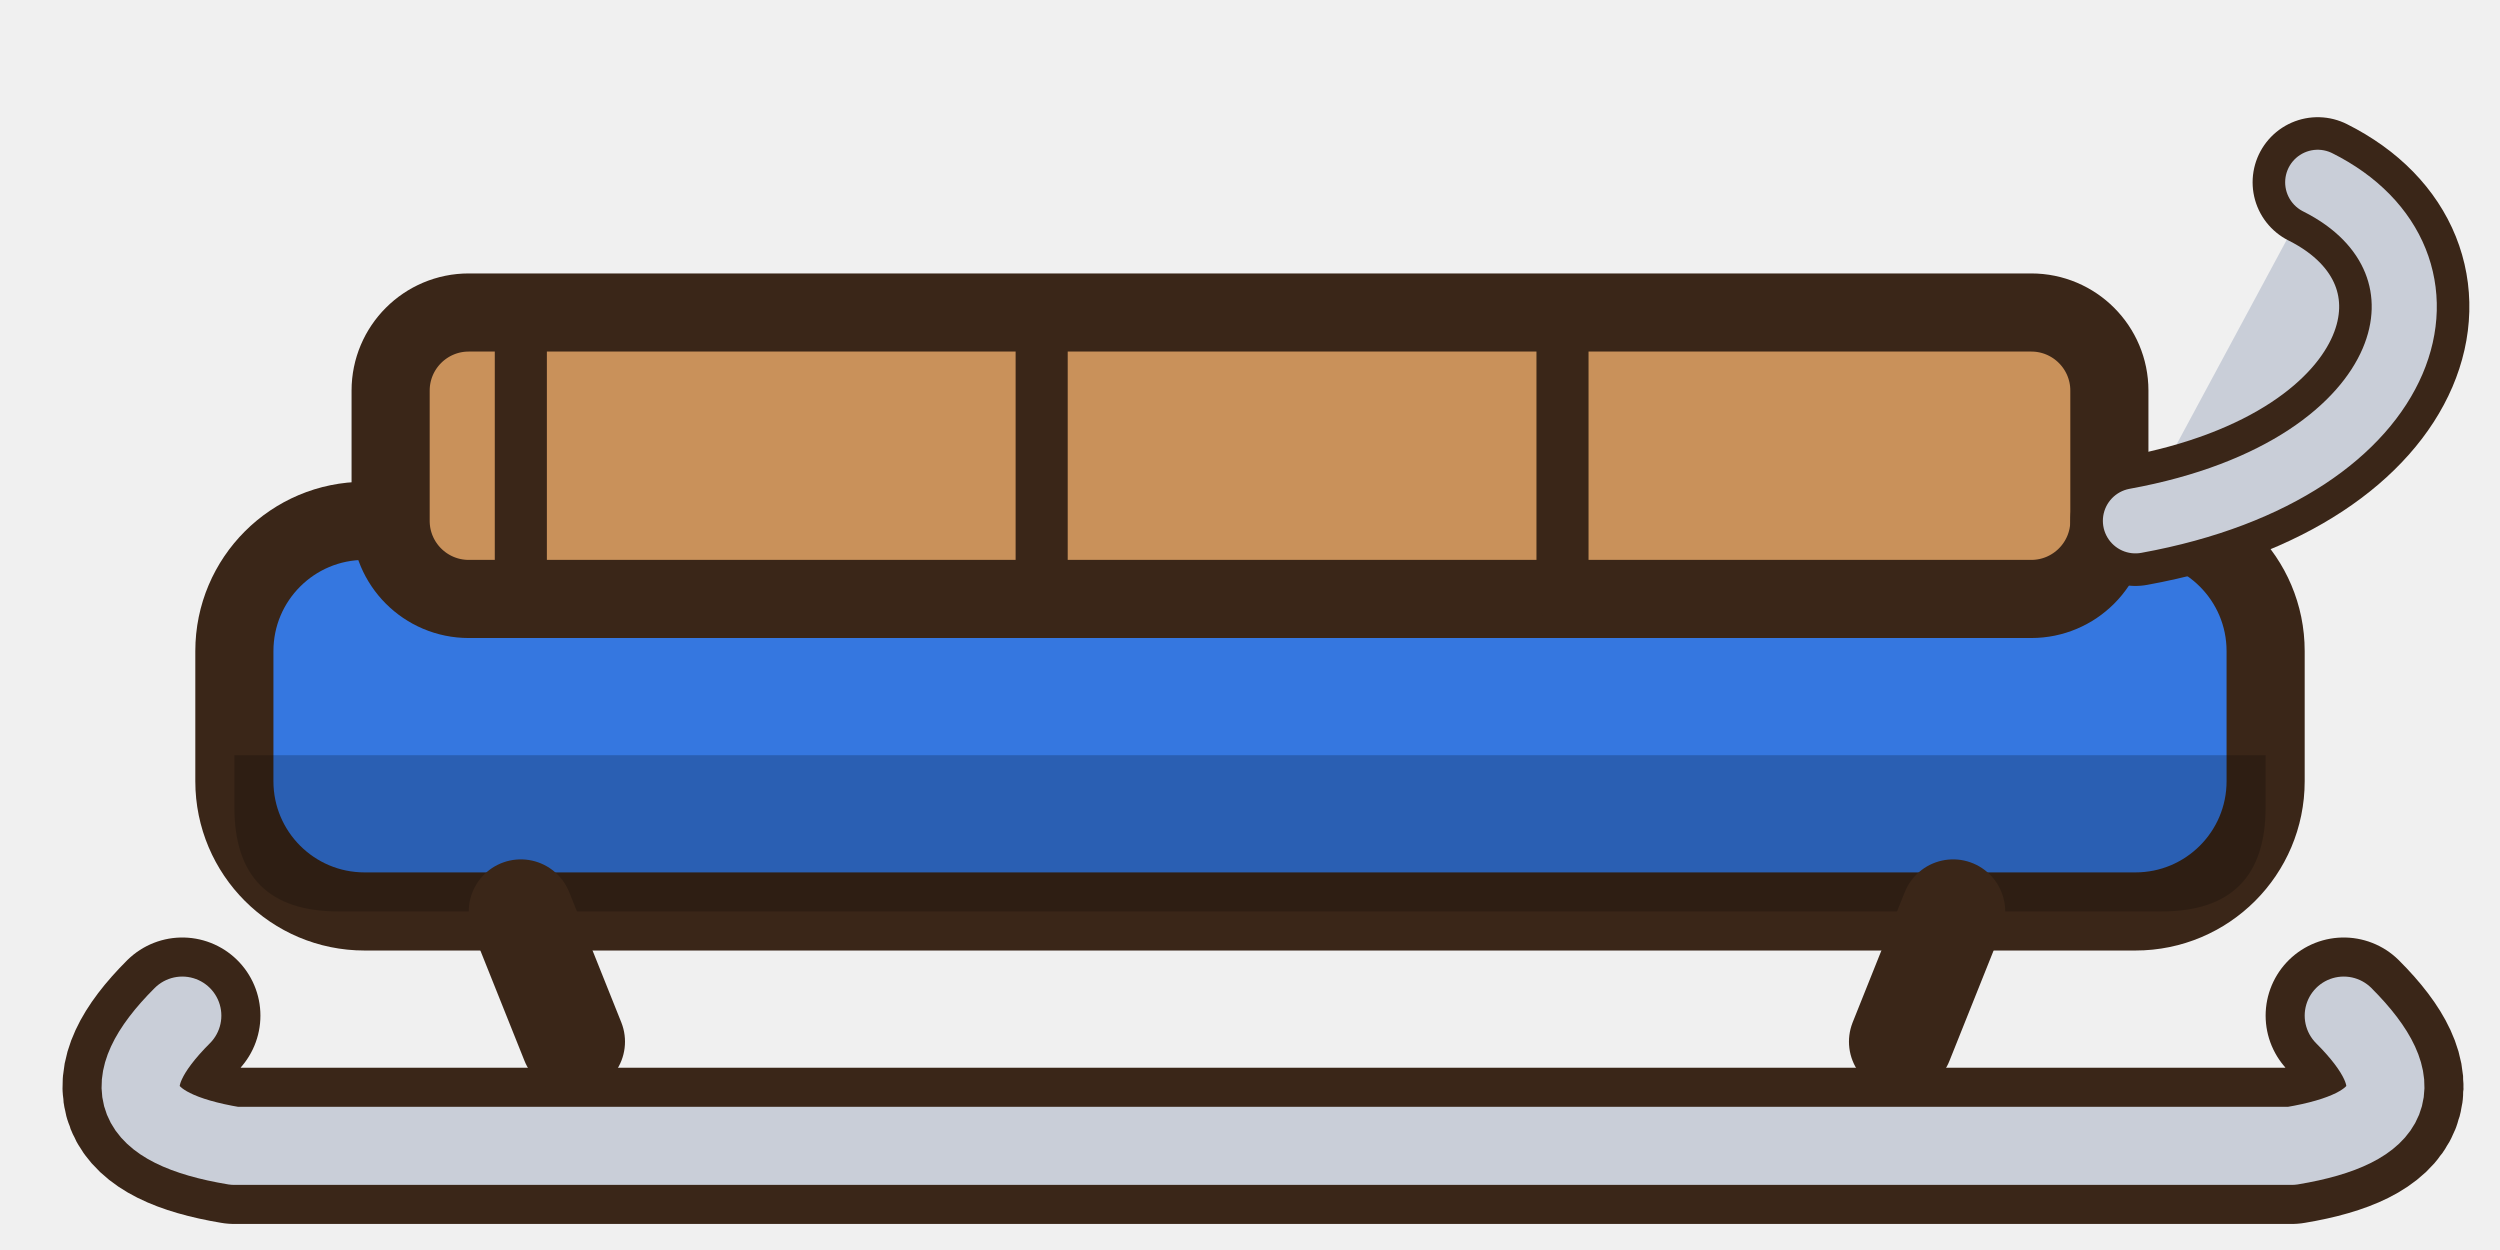
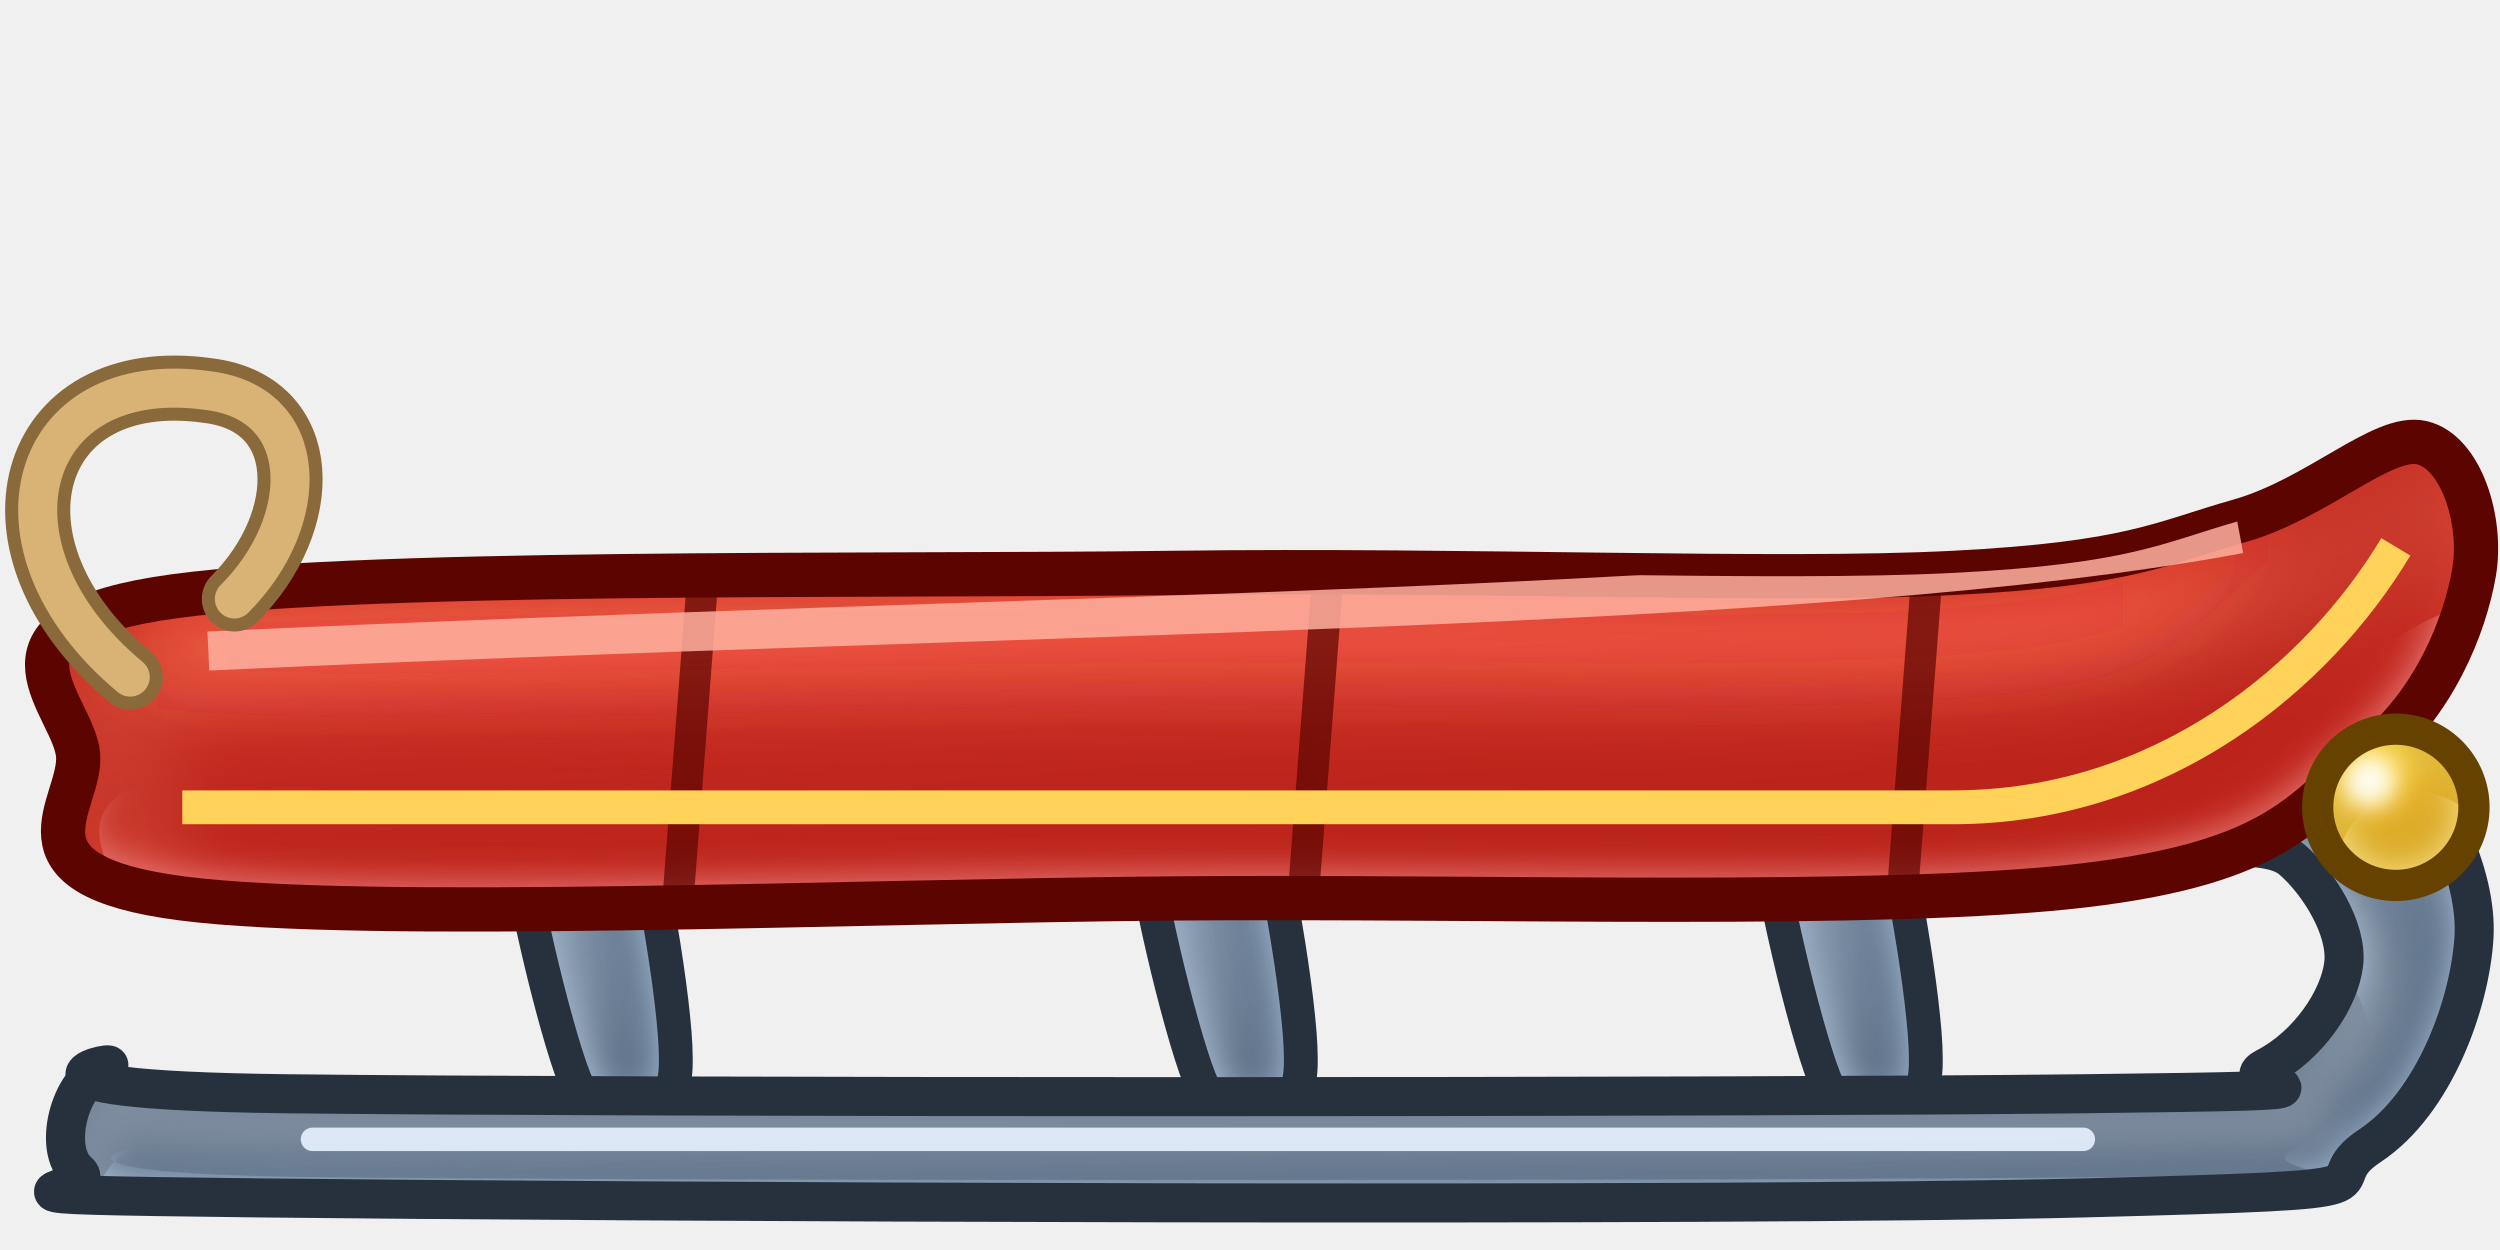
- <svg xmlns="http://www.w3.org/2000/svg" width="192" height="96" viewBox="0 0 192 96">
-   <defs />
-   <path d="M14,78 Q6,86 18,88 L176,88 Q188,86 180,78" fill="none" stroke="#3a2618" stroke-width="12" stroke-linejoin="round" stroke-linecap="round" />
-   <path d="M14,78 Q6,86 18,88 L176,88 Q188,86 180,78" fill="none" stroke="#c9ced8" stroke-width="6" stroke-linejoin="round" stroke-linecap="round" />
-   <rect x="18" y="40" width="156" height="30" rx="10" fill="#3577e0" stroke="#3a2618" stroke-width="6" stroke-linejoin="round" stroke-linecap="round" />
-   <path d="M18,58 L174,58 L174,62 Q174,70 166,70 L26,70 Q18,70 18,62 Z" fill="#000000" opacity="0.2" />
-   <rect x="30" y="24" width="132" height="22" rx="6" fill="#c9915a" stroke="#3a2618" stroke-width="6" stroke-linejoin="round" stroke-linecap="round" />
-   <path d="M40,24 L40,46 M80,24 L80,46 M120,24 L120,46" fill="none" stroke="#3a2618" stroke-width="4" stroke-linejoin="round" stroke-linecap="round" />
-   <path d="M40,70 L44,80 M150,70 L146,80" fill="none" stroke="#3a2618" stroke-width="8" stroke-linejoin="round" stroke-linecap="round" />
-   <path d="M164,40 C186,36 190,20 178,14" fill="#c9ced8" stroke="#3a2618" stroke-width="0" stroke-linejoin="round" stroke-linecap="round" />
-   <path d="M164,40 C186,36 190,20 178,14" fill="none" stroke="#3a2618" stroke-width="10" stroke-linejoin="round" stroke-linecap="round" />
-   <path d="M164,40 C186,36 190,20 178,14" fill="none" stroke="#c9ced8" stroke-width="5" stroke-linejoin="round" stroke-linecap="round" />
+ <svg xmlns="http://www.w3.org/2000/svg" width="192" height="96" viewBox="0 0 192 96" data-paint="skip">
+   <defs>
+     <linearGradient id="lg1" x1="0.25" y1="0" x2="0.7" y2="1">
+       <stop offset="0" stop-color="#9eabbc" />
+       <stop offset="0.45" stop-color="#7f93a8" />
+       <stop offset="1" stop-color="#6c8096" />
+     </linearGradient>
+     <clipPath id="c2">
+       <path d="M43.2,58.0 C44.7,57.7 47.0,57.3 48.4,61.1 C49.9,65.0 51.9,77.1 51.9,81.2 C52.0,85.3 50.0,85.3 48.7,85.5 C47.4,85.8 45.6,86.6 44.1,82.8 C42.6,79.0 39.7,67.0 39.6,62.9 C39.4,58.8 41.7,58.3 43.2,58.0 Z" />
+     </clipPath>
+     <filter id="bl1_0" x="-50%" y="-50%" width="200%" height="200%">
+       <feGaussianBlur stdDeviation="1.0" />
+     </filter>
+     <filter id="bl1_4" x="-50%" y="-50%" width="200%" height="200%">
+       <feGaussianBlur stdDeviation="1.4" />
+     </filter>
+     <clipPath id="b3">
+       <path d="M43.2,58.0 C44.7,57.7 47.0,57.3 48.4,61.1 C49.9,65.0 51.9,77.1 51.9,81.2 C52.0,85.3 50.0,85.3 48.7,85.5 C47.4,85.8 45.6,86.6 44.1,82.8 C42.6,79.0 39.7,67.0 39.6,62.9 C39.4,58.8 41.7,58.3 43.2,58.0 Z" transform="translate(1.5 4.8) " />
+     </clipPath>
+     <filter id="bl1_2" x="-50%" y="-50%" width="200%" height="200%">
+       <feGaussianBlur stdDeviation="1.2" />
+     </filter>
+     <linearGradient id="lg4" x1="0.25" y1="0" x2="0.7" y2="1">
+       <stop offset="0" stop-color="#9eabbc" />
+       <stop offset="0.45" stop-color="#7f93a8" />
+       <stop offset="1" stop-color="#6c8096" />
+     </linearGradient>
+     <clipPath id="c5">
+       <path d="M91.2,58.0 C92.7,57.7 95.0,57.3 96.4,61.1 C97.9,65.0 99.9,77.1 99.9,81.2 C100.0,85.3 98.0,85.3 96.7,85.5 C95.4,85.8 93.6,86.6 92.1,82.8 C90.6,79.0 87.7,67.0 87.6,62.9 C87.4,58.8 89.7,58.3 91.2,58.0 Z" />
+     </clipPath>
+     <clipPath id="b6">
+       <path d="M91.2,58.0 C92.7,57.7 95.0,57.3 96.4,61.1 C97.9,65.0 99.9,77.1 99.9,81.2 C100.0,85.3 98.0,85.3 96.7,85.5 C95.4,85.8 93.6,86.6 92.1,82.8 C90.6,79.0 87.7,67.0 87.6,62.9 C87.4,58.8 89.7,58.3 91.2,58.0 Z" transform="translate(1.5 4.8) " />
+     </clipPath>
+     <linearGradient id="lg7" x1="0.25" y1="0" x2="0.7" y2="1">
+       <stop offset="0" stop-color="#9eabbc" />
+       <stop offset="0.45" stop-color="#7f93a8" />
+       <stop offset="1" stop-color="#6c8096" />
+     </linearGradient>
+     <clipPath id="c8">
+       <path d="M139.2,58.0 C140.7,57.7 143.0,57.3 144.4,61.1 C145.9,65.0 147.9,77.1 147.9,81.2 C148.0,85.3 146.0,85.3 144.7,85.5 C143.4,85.8 141.6,86.6 140.1,82.8 C138.6,79.0 135.7,67.0 135.6,62.9 C135.4,58.8 137.7,58.3 139.2,58.0 Z" />
+     </clipPath>
+     <clipPath id="b9">
+       <path d="M139.2,58.0 C140.7,57.7 143.0,57.3 144.4,61.1 C145.9,65.0 147.9,77.1 147.9,81.2 C148.0,85.3 146.0,85.3 144.7,85.5 C143.4,85.8 141.6,86.6 140.1,82.8 C138.6,79.0 135.7,67.0 135.6,62.9 C135.4,58.8 137.7,58.3 139.2,58.0 Z" transform="translate(1.5 4.8) " />
+     </clipPath>
+     <linearGradient id="lg10" x1="0.25" y1="0" x2="0.7" y2="1">
+       <stop offset="0" stop-color="#9eabbc" />
+       <stop offset="0.45" stop-color="#7f93a8" />
+       <stop offset="1" stop-color="#6c8096" />
+     </linearGradient>
+     <clipPath id="c11">
+       <path d="M8.0,82.0 C5.3,83.0 4.0,88.3 6.0,90.0 C8.0,91.7 -5.7,91.7 20.0,92.0 C45.7,92.3 133.0,92.7 160.0,92.0 C187.0,91.3 177.0,91.3 182.0,88.0 C187.0,84.7 189.7,77.0 190.0,72.0 C190.3,67.0 187.0,60.7 184.0,58.0 C181.0,55.3 174.7,55.0 172.0,56.0 C169.3,57.0 167.3,62.3 168.0,64.0 C168.7,65.7 174.0,64.3 176.0,66.0 C178.0,67.7 180.3,71.3 180.0,74.0 C179.7,76.7 177.3,80.3 174.0,82.0 C170.7,83.7 185.3,83.7 160.0,84.0 C134.7,84.3 47.3,84.3 22.0,84.0 C-3.3,83.7 10.7,81.0 8.0,82.0 Z" />
+     </clipPath>
+     <filter id="bl1_8" x="-50%" y="-50%" width="200%" height="200%">
+       <feGaussianBlur stdDeviation="1.8" />
+     </filter>
+     <filter id="bl1" x="-50%" y="-50%" width="200%" height="200%">
+       <feGaussianBlur stdDeviation="1" />
+     </filter>
+     <clipPath id="b12">
+       <path d="M8.0,82.0 C5.3,83.0 4.0,88.3 6.0,90.0 C8.0,91.7 -5.7,91.7 20.0,92.0 C45.7,92.3 133.0,92.7 160.0,92.0 C187.0,91.3 177.0,91.3 182.0,88.0 C187.0,84.7 189.7,77.0 190.0,72.0 C190.3,67.0 187.0,60.7 184.0,58.0 C181.0,55.3 174.7,55.0 172.0,56.0 C169.3,57.0 167.3,62.3 168.0,64.0 C168.7,65.7 174.0,64.3 176.0,66.0 C178.0,67.7 180.3,71.3 180.0,74.0 C179.7,76.7 177.3,80.3 174.0,82.0 C170.7,83.7 185.3,83.7 160.0,84.0 C134.7,84.3 47.3,84.3 22.0,84.0 C-3.3,83.7 10.7,81.0 8.0,82.0 Z" transform="translate(2.0 6.4) " />
+     </clipPath>
+     <linearGradient id="lg13" x1="0.25" y1="0" x2="0.7" y2="1">
+       <stop offset="0" stop-color="#f25846" />
+       <stop offset="0.45" stop-color="#e3392f" />
+       <stop offset="1" stop-color="#d12d23" />
+     </linearGradient>
+     <clipPath id="c14">
+       <path d="M12.0,46.0 C26.0,43.7 67.0,44.3 90.0,44.0 C113.0,43.7 136.3,44.7 150.0,44.0 C163.7,43.3 166.0,41.7 172.0,40.0 C178.0,38.3 183.0,33.3 186.0,34.0 C189.0,34.7 190.7,40.0 190.0,44.0 C189.3,48.0 187.0,54.0 182.0,58.0 C177.0,62.0 175.3,66.2 160.0,68.0 C144.7,69.8 114.3,68.8 90.0,69.0 C65.7,69.2 28.0,70.8 14.0,69.0 C0.0,67.2 6.3,61.8 6.0,58.0 C5.7,54.2 -2.0,48.3 12.0,46.0 Z" />
+     </clipPath>
+     <filter id="bl2_8" x="-50%" y="-50%" width="200%" height="200%">
+       <feGaussianBlur stdDeviation="2.8" />
+     </filter>
+     <filter id="bl3_6" x="-50%" y="-50%" width="200%" height="200%">
+       <feGaussianBlur stdDeviation="3.6" />
+     </filter>
+     <clipPath id="b15">
+       <path d="M12.0,46.0 C26.0,43.7 67.0,44.3 90.0,44.0 C113.0,43.7 136.3,44.7 150.0,44.0 C163.7,43.3 166.0,41.7 172.0,40.0 C178.0,38.3 183.0,33.3 186.0,34.0 C189.0,34.7 190.7,40.0 190.0,44.0 C189.3,48.0 187.0,54.0 182.0,58.0 C177.0,62.0 175.3,66.2 160.0,68.0 C144.7,69.8 114.3,68.8 90.0,69.0 C65.7,69.2 28.0,70.8 14.0,69.0 C0.0,67.2 6.3,61.8 6.0,58.0 C5.7,54.2 -2.0,48.3 12.0,46.0 Z" transform="translate(4.0 12.8) " />
+     </clipPath>
+     <clipPath id="ci16">
+       <path d="M12.0,46.0 C26.0,43.7 67.0,44.3 90.0,44.0 C113.0,43.7 136.3,44.7 150.0,44.0 C163.7,43.3 166.0,41.7 172.0,40.0 C178.0,38.3 183.0,33.3 186.0,34.0 C189.0,34.7 190.7,40.0 190.0,44.0 C189.3,48.0 187.0,54.0 182.0,58.0 C177.0,62.0 175.3,66.2 160.0,68.0 C144.7,69.8 114.3,68.8 90.0,69.0 C65.7,69.2 28.0,70.8 14.0,69.0 C0.0,67.2 6.3,61.8 6.0,58.0 C5.7,54.2 -2.0,48.3 12.0,46.0 Z" />
+     </clipPath>
+     <linearGradient id="lg17" x1="0.25" y1="0" x2="0.7" y2="1">
+       <stop offset="0" stop-color="#ffdc4e" />
+       <stop offset="0.45" stop-color="#ffcf3a" />
+       <stop offset="1" stop-color="#edbe2c" />
+     </linearGradient>
+     <clipPath id="c18">
+       <path d="M178.0,62.0 A6.0,6.0 0 1,0 190.0,62.0 A6.0,6.0 0 1,0 178.0,62.0 Z" />
+     </clipPath>
+     <filter id="bl0_8" x="-50%" y="-50%" width="200%" height="200%">
+       <feGaussianBlur stdDeviation="0.8" />
+     </filter>
+     <clipPath id="b19">
+       <path d="M178.0,62.0 A6.0,6.0 0 1,0 190.0,62.0 A6.0,6.0 0 1,0 178.0,62.0 Z" transform="translate(1.5 4.8) " />
+     </clipPath>
+   </defs>
+   <path d="M43.2,58.0 C44.7,57.7 47.0,57.3 48.4,61.1 C49.9,65.0 51.9,77.1 51.9,81.2 C52.0,85.3 50.0,85.3 48.7,85.5 C47.4,85.8 45.6,86.6 44.1,82.8 C42.6,79.0 39.7,67.0 39.6,62.9 C39.4,58.8 41.7,58.3 43.2,58.0 Z" fill="#26313d" transform="translate(0.59 0.98) " />
+   <path d="M43.2,58.0 C44.7,57.7 47.0,57.3 48.4,61.1 C49.9,65.0 51.9,77.1 51.9,81.2 C52.0,85.3 50.0,85.3 48.7,85.5 C47.4,85.8 45.6,86.6 44.1,82.8 C42.6,79.0 39.7,67.0 39.6,62.9 C39.4,58.8 41.7,58.3 43.2,58.0 Z" fill="url(#lg1)" />
+   <g clip-path="url(#c2)">
+     <path d="M43.2,58.0 C44.7,57.7 47.0,57.3 48.4,61.1 C49.9,65.0 51.9,77.1 51.9,81.2 C52.0,85.3 50.0,85.3 48.7,85.5 C47.4,85.8 45.6,86.6 44.1,82.8 C42.6,79.0 39.7,67.0 39.6,62.9 C39.4,58.8 41.7,58.3 43.2,58.0 Z" fill="none" stroke="#b7bfcc" stroke-width="3.3" opacity="0.5" filter="url(#bl1_0)" transform="translate(1.4 1.8) " />
+     <path d="M43.2,58.0 C44.7,57.7 47.0,57.3 48.4,61.1 C49.9,65.0 51.9,77.1 51.9,81.2 C52.0,85.3 50.0,85.3 48.7,85.5 C47.4,85.8 45.6,86.6 44.1,82.8 C42.6,79.0 39.7,67.0 39.6,62.9 C39.4,58.8 41.7,58.3 43.2,58.0 Z" fill="none" stroke="#4d6076" stroke-width="6.6" opacity="0.4" filter="url(#bl1_4)" transform="translate(-1.7 -2.8) " />
+     <g clip-path="url(#b3)">
+       <path d="M43.2,58.0 C44.7,57.7 47.0,57.3 48.4,61.1 C49.9,65.0 51.9,77.1 51.9,81.2 C52.0,85.3 50.0,85.3 48.7,85.5 C47.4,85.8 45.6,86.6 44.1,82.8 C42.6,79.0 39.7,67.0 39.6,62.9 C39.4,58.8 41.7,58.3 43.2,58.0 Z" fill="none" stroke="#bfd7f2" stroke-width="3.0" opacity="0.6" filter="url(#bl1_2)" />
+     </g>
+   </g>
+   <path d="M43.2,58.0 C44.7,57.7 47.0,57.3 48.4,61.1 C49.9,65.0 51.9,77.1 51.9,81.2 C52.0,85.3 50.0,85.3 48.7,85.5 C47.4,85.8 45.6,86.6 44.1,82.8 C42.6,79.0 39.7,67.0 39.6,62.9 C39.4,58.8 41.7,58.3 43.2,58.0 Z" fill="none" stroke="#26313d" stroke-width="2.6" stroke-linejoin="round" stroke-linecap="round" />
+   <path d="M91.2,58.0 C92.7,57.7 95.0,57.3 96.4,61.1 C97.9,65.0 99.9,77.1 99.9,81.2 C100.0,85.3 98.0,85.3 96.7,85.5 C95.4,85.8 93.6,86.6 92.1,82.8 C90.6,79.0 87.7,67.0 87.6,62.9 C87.4,58.8 89.7,58.3 91.2,58.0 Z" fill="#26313d" transform="translate(0.59 0.98) " />
+   <path d="M91.2,58.0 C92.7,57.7 95.0,57.3 96.4,61.1 C97.9,65.0 99.9,77.1 99.9,81.2 C100.0,85.3 98.0,85.3 96.7,85.5 C95.4,85.8 93.6,86.6 92.1,82.8 C90.6,79.0 87.7,67.0 87.6,62.9 C87.4,58.8 89.7,58.3 91.2,58.0 Z" fill="url(#lg4)" />
+   <g clip-path="url(#c5)">
+     <path d="M91.2,58.0 C92.7,57.7 95.0,57.3 96.4,61.1 C97.9,65.0 99.9,77.1 99.9,81.2 C100.0,85.3 98.0,85.3 96.7,85.5 C95.4,85.8 93.6,86.6 92.1,82.8 C90.6,79.0 87.7,67.0 87.6,62.9 C87.4,58.8 89.7,58.3 91.2,58.0 Z" fill="none" stroke="#b7bfcc" stroke-width="3.3" opacity="0.5" filter="url(#bl1_0)" transform="translate(1.4 1.8) " />
+     <path d="M91.2,58.0 C92.7,57.7 95.0,57.3 96.4,61.1 C97.9,65.0 99.9,77.1 99.9,81.2 C100.0,85.3 98.0,85.3 96.7,85.5 C95.4,85.8 93.6,86.6 92.1,82.8 C90.6,79.0 87.7,67.0 87.6,62.9 C87.4,58.8 89.7,58.3 91.2,58.0 Z" fill="none" stroke="#4d6076" stroke-width="6.6" opacity="0.4" filter="url(#bl1_4)" transform="translate(-1.7 -2.8) " />
+     <g clip-path="url(#b6)">
+       <path d="M91.2,58.0 C92.7,57.7 95.0,57.3 96.4,61.1 C97.9,65.0 99.9,77.1 99.9,81.2 C100.0,85.3 98.0,85.3 96.7,85.5 C95.4,85.8 93.6,86.6 92.1,82.8 C90.6,79.0 87.7,67.0 87.6,62.9 C87.4,58.8 89.7,58.3 91.2,58.0 Z" fill="none" stroke="#bfd7f2" stroke-width="3.0" opacity="0.6" filter="url(#bl1_2)" />
+     </g>
+   </g>
+   <path d="M91.2,58.0 C92.7,57.7 95.0,57.3 96.4,61.1 C97.9,65.0 99.9,77.1 99.9,81.2 C100.0,85.3 98.0,85.3 96.7,85.5 C95.4,85.8 93.6,86.6 92.1,82.8 C90.6,79.0 87.7,67.0 87.6,62.9 C87.4,58.8 89.7,58.3 91.2,58.0 Z" fill="none" stroke="#26313d" stroke-width="2.6" stroke-linejoin="round" stroke-linecap="round" />
+   <path d="M139.2,58.0 C140.7,57.7 143.0,57.3 144.4,61.1 C145.9,65.0 147.9,77.1 147.9,81.2 C148.0,85.3 146.0,85.3 144.7,85.5 C143.4,85.8 141.6,86.6 140.1,82.8 C138.6,79.0 135.7,67.0 135.6,62.9 C135.4,58.8 137.7,58.3 139.2,58.0 Z" fill="#26313d" transform="translate(0.59 0.98) " />
+   <path d="M139.2,58.0 C140.7,57.7 143.0,57.3 144.4,61.1 C145.9,65.0 147.9,77.1 147.9,81.2 C148.0,85.3 146.0,85.3 144.7,85.5 C143.4,85.8 141.6,86.6 140.1,82.8 C138.6,79.0 135.7,67.0 135.6,62.9 C135.4,58.8 137.7,58.3 139.2,58.0 Z" fill="url(#lg7)" />
+   <g clip-path="url(#c8)">
+     <path d="M139.2,58.0 C140.7,57.7 143.0,57.3 144.4,61.1 C145.9,65.0 147.9,77.1 147.9,81.2 C148.0,85.3 146.0,85.3 144.7,85.5 C143.4,85.8 141.6,86.6 140.1,82.8 C138.6,79.0 135.7,67.0 135.6,62.9 C135.4,58.8 137.7,58.3 139.2,58.0 Z" fill="none" stroke="#b7bfcc" stroke-width="3.3" opacity="0.5" filter="url(#bl1_0)" transform="translate(1.4 1.8) " />
+     <path d="M139.2,58.0 C140.7,57.7 143.0,57.3 144.4,61.1 C145.9,65.0 147.9,77.1 147.9,81.2 C148.0,85.3 146.0,85.3 144.7,85.5 C143.4,85.8 141.6,86.6 140.1,82.8 C138.6,79.0 135.7,67.0 135.6,62.9 C135.4,58.8 137.7,58.3 139.2,58.0 Z" fill="none" stroke="#4d6076" stroke-width="6.6" opacity="0.4" filter="url(#bl1_4)" transform="translate(-1.7 -2.8) " />
+     <g clip-path="url(#b9)">
+       <path d="M139.2,58.0 C140.7,57.7 143.0,57.3 144.4,61.1 C145.9,65.0 147.9,77.1 147.9,81.2 C148.0,85.3 146.0,85.3 144.7,85.5 C143.4,85.8 141.6,86.6 140.1,82.8 C138.6,79.0 135.7,67.0 135.6,62.9 C135.4,58.8 137.7,58.3 139.2,58.0 Z" fill="none" stroke="#bfd7f2" stroke-width="3.0" opacity="0.6" filter="url(#bl1_2)" />
+     </g>
+   </g>
+   <path d="M139.2,58.0 C140.7,57.7 143.0,57.3 144.4,61.1 C145.9,65.0 147.9,77.1 147.9,81.2 C148.0,85.3 146.0,85.3 144.7,85.5 C143.4,85.8 141.6,86.6 140.1,82.8 C138.6,79.0 135.7,67.0 135.6,62.9 C135.4,58.8 137.7,58.3 139.2,58.0 Z" fill="none" stroke="#26313d" stroke-width="2.6" stroke-linejoin="round" stroke-linecap="round" />
+   <path d="M8.0,82.0 C5.3,83.0 4.0,88.3 6.0,90.0 C8.0,91.7 -5.7,91.7 20.0,92.0 C45.7,92.3 133.0,92.7 160.0,92.0 C187.0,91.3 177.0,91.3 182.0,88.0 C187.0,84.7 189.7,77.0 190.0,72.0 C190.3,67.0 187.0,60.7 184.0,58.0 C181.0,55.3 174.7,55.0 172.0,56.0 C169.3,57.0 167.3,62.3 168.0,64.0 C168.7,65.7 174.0,64.3 176.0,66.0 C178.0,67.7 180.3,71.3 180.0,74.0 C179.7,76.7 177.3,80.3 174.0,82.0 C170.7,83.7 185.3,83.7 160.0,84.0 C134.7,84.3 47.3,84.3 22.0,84.0 C-3.3,83.7 10.7,81.0 8.0,82.0 Z" fill="#26313d" transform="translate(0.68 1.12) " />
+   <path d="M8.0,82.0 C5.3,83.0 4.0,88.3 6.0,90.0 C8.0,91.7 -5.7,91.7 20.0,92.0 C45.7,92.3 133.0,92.7 160.0,92.0 C187.0,91.3 177.0,91.3 182.0,88.0 C187.0,84.7 189.7,77.0 190.0,72.0 C190.3,67.0 187.0,60.7 184.0,58.0 C181.0,55.3 174.7,55.0 172.0,56.0 C169.3,57.0 167.3,62.3 168.0,64.0 C168.7,65.7 174.0,64.3 176.0,66.0 C178.0,67.7 180.3,71.3 180.0,74.0 C179.7,76.7 177.3,80.3 174.0,82.0 C170.7,83.7 185.3,83.7 160.0,84.0 C134.7,84.3 47.3,84.3 22.0,84.0 C-3.3,83.7 10.7,81.0 8.0,82.0 Z" fill="url(#lg10)" />
+   <g clip-path="url(#c11)">
+     <path d="M8.0,82.0 C5.3,83.0 4.0,88.3 6.0,90.0 C8.0,91.7 -5.7,91.7 20.0,92.0 C45.7,92.3 133.0,92.7 160.0,92.0 C187.0,91.3 177.0,91.3 182.0,88.0 C187.0,84.7 189.7,77.0 190.0,72.0 C190.3,67.0 187.0,60.7 184.0,58.0 C181.0,55.3 174.7,55.0 172.0,56.0 C169.3,57.0 167.3,62.3 168.0,64.0 C168.7,65.7 174.0,64.3 176.0,66.0 C178.0,67.7 180.3,71.3 180.0,74.0 C179.7,76.7 177.3,80.3 174.0,82.0 C170.7,83.7 185.3,83.7 160.0,84.0 C134.7,84.3 47.3,84.3 22.0,84.0 C-3.3,83.7 10.7,81.0 8.0,82.0 Z" fill="none" stroke="#b7bfcc" stroke-width="4.4" opacity="0.7" filter="url(#bl1_4)" transform="translate(1.8 2.4) " />
+     <path d="M8.0,82.0 C5.3,83.0 4.0,88.3 6.0,90.0 C8.0,91.7 -5.7,91.7 20.0,92.0 C45.7,92.3 133.0,92.7 160.0,92.0 C187.0,91.3 177.0,91.3 182.0,88.0 C187.0,84.7 189.7,77.0 190.0,72.0 C190.3,67.0 187.0,60.7 184.0,58.0 C181.0,55.3 174.7,55.0 172.0,56.0 C169.3,57.0 167.3,62.3 168.0,64.0 C168.7,65.7 174.0,64.3 176.0,66.0 C178.0,67.7 180.3,71.3 180.0,74.0 C179.7,76.7 177.3,80.3 174.0,82.0 C170.7,83.7 185.3,83.7 160.0,84.0 C134.7,84.3 47.3,84.3 22.0,84.0 C-3.3,83.7 10.7,81.0 8.0,82.0 Z" fill="none" stroke="#4d6076" stroke-width="8.8" opacity="0.45" filter="url(#bl1_8)" transform="translate(-2.2 -3.8) " />
+     <path d="M24,88 L158,88" fill="#ffffff" opacity="0.0" filter="url(#bl1)" />
+     <g clip-path="url(#b12)">
+       <path d="M8.0,82.0 C5.3,83.0 4.0,88.3 6.0,90.0 C8.0,91.7 -5.7,91.7 20.0,92.0 C45.7,92.3 133.0,92.7 160.0,92.0 C187.0,91.3 177.0,91.3 182.0,88.0 C187.0,84.7 189.7,77.0 190.0,72.0 C190.3,67.0 187.0,60.7 184.0,58.0 C181.0,55.3 174.7,55.0 172.0,56.0 C169.3,57.0 167.3,62.3 168.0,64.0 C168.7,65.7 174.0,64.3 176.0,66.0 C178.0,67.7 180.3,71.3 180.0,74.0 C179.7,76.7 177.3,80.3 174.0,82.0 C170.7,83.7 185.3,83.7 160.0,84.0 C134.7,84.3 47.3,84.3 22.0,84.0 C-3.3,83.7 10.7,81.0 8.0,82.0 Z" fill="none" stroke="#bfd7f2" stroke-width="3.0" opacity="0.6" filter="url(#bl1_2)" />
+     </g>
+   </g>
+   <path d="M8.0,82.0 C5.3,83.0 4.0,88.3 6.0,90.0 C8.0,91.7 -5.7,91.7 20.0,92.0 C45.7,92.3 133.0,92.7 160.0,92.0 C187.0,91.3 177.0,91.3 182.0,88.0 C187.0,84.7 189.7,77.0 190.0,72.0 C190.3,67.0 187.0,60.7 184.0,58.0 C181.0,55.3 174.7,55.0 172.0,56.0 C169.3,57.0 167.3,62.3 168.0,64.0 C168.7,65.7 174.0,64.3 176.0,66.0 C178.0,67.7 180.3,71.3 180.0,74.0 C179.7,76.7 177.3,80.3 174.0,82.0 C170.7,83.7 185.3,83.7 160.0,84.0 C134.7,84.3 47.3,84.3 22.0,84.0 C-3.3,83.7 10.7,81.0 8.0,82.0 Z" fill="none" stroke="#26313d" stroke-width="3.0" stroke-linejoin="round" stroke-linecap="round" />
+   <path d="M24,87.5 L160,87.5" fill="none" stroke="#e8f2ff" stroke-width="1.8" stroke-linejoin="round" stroke-linecap="round" opacity="0.9" />
+   <path d="M12.0,46.0 C26.0,43.7 67.0,44.3 90.0,44.0 C113.0,43.7 136.3,44.7 150.0,44.0 C163.7,43.3 166.0,41.7 172.0,40.0 C178.0,38.3 183.0,33.3 186.0,34.0 C189.0,34.7 190.7,40.0 190.0,44.0 C189.3,48.0 187.0,54.0 182.0,58.0 C177.0,62.0 175.3,66.2 160.0,68.0 C144.7,69.8 114.3,68.8 90.0,69.0 C65.7,69.2 28.0,70.8 14.0,69.0 C0.0,67.2 6.3,61.8 6.0,58.0 C5.7,54.2 -2.0,48.3 12.0,46.0 Z" fill="#5b0400" transform="translate(0.77 1.27) " />
+   <path d="M12.0,46.0 C26.0,43.7 67.0,44.3 90.0,44.0 C113.0,43.7 136.3,44.7 150.0,44.0 C163.7,43.3 166.0,41.7 172.0,40.0 C178.0,38.3 183.0,33.3 186.0,34.0 C189.0,34.7 190.7,40.0 190.0,44.0 C189.3,48.0 187.0,54.0 182.0,58.0 C177.0,62.0 175.3,66.2 160.0,68.0 C144.7,69.8 114.3,68.8 90.0,69.0 C65.7,69.2 28.0,70.8 14.0,69.0 C0.0,67.2 6.3,61.8 6.0,58.0 C5.7,54.2 -2.0,48.3 12.0,46.0 Z" fill="url(#lg13)" />
+   <g clip-path="url(#c14)">
+     <path d="M12.0,46.0 C26.0,43.7 67.0,44.3 90.0,44.0 C113.0,43.7 136.3,44.7 150.0,44.0 C163.7,43.3 166.0,41.7 172.0,40.0 C178.0,38.3 183.0,33.3 186.0,34.0 C189.0,34.7 190.7,40.0 190.0,44.0 C189.3,48.0 187.0,54.0 182.0,58.0 C177.0,62.0 175.3,66.2 160.0,68.0 C144.7,69.8 114.3,68.8 90.0,69.0 C65.7,69.2 28.0,70.8 14.0,69.0 C0.0,67.2 6.3,61.8 6.0,58.0 C5.7,54.2 -2.0,48.3 12.0,46.0 Z" fill="none" stroke="#ff7158" stroke-width="8.8" opacity="0.65" filter="url(#bl2_8)" transform="translate(3.6 4.8) " />
+     <path d="M12.0,46.0 C26.0,43.7 67.0,44.3 90.0,44.0 C113.0,43.7 136.3,44.7 150.0,44.0 C163.7,43.3 166.0,41.7 172.0,40.0 C178.0,38.3 183.0,33.3 186.0,34.0 C189.0,34.7 190.7,40.0 190.0,44.0 C189.3,48.0 187.0,54.0 182.0,58.0 C177.0,62.0 175.3,66.2 160.0,68.0 C144.7,69.8 114.3,68.8 90.0,69.0 C65.7,69.2 28.0,70.8 14.0,69.0 C0.0,67.2 6.3,61.8 6.0,58.0 C5.7,54.2 -2.0,48.3 12.0,46.0 Z" fill="none" stroke="#9f1811" stroke-width="17.6" opacity="0.5" filter="url(#bl3_6)" transform="translate(-4.4 -7.6) " />
+     <path d="M18,50 C80,47 140,47 172,42" fill="#ffffff" opacity="0.0" filter="url(#bl1)" />
+     <g clip-path="url(#b15)">
+       <path d="M12.0,46.0 C26.0,43.7 67.0,44.3 90.0,44.0 C113.0,43.7 136.3,44.7 150.0,44.0 C163.7,43.3 166.0,41.7 172.0,40.0 C178.0,38.3 183.0,33.3 186.0,34.0 C189.0,34.7 190.7,40.0 190.0,44.0 C189.3,48.0 187.0,54.0 182.0,58.0 C177.0,62.0 175.3,66.2 160.0,68.0 C144.7,69.8 114.3,68.8 90.0,69.0 C65.7,69.2 28.0,70.8 14.0,69.0 C0.0,67.2 6.3,61.8 6.0,58.0 C5.7,54.2 -2.0,48.3 12.0,46.0 Z" fill="none" stroke="#f8a4ac" stroke-width="4.4" opacity="0.5" filter="url(#bl1_2)" />
+     </g>
+   </g>
+   <path d="M12.0,46.0 C26.0,43.7 67.0,44.3 90.0,44.0 C113.0,43.7 136.3,44.7 150.0,44.0 C163.7,43.3 166.0,41.7 172.0,40.0 C178.0,38.3 183.0,33.3 186.0,34.0 C189.0,34.7 190.7,40.0 190.0,44.0 C189.3,48.0 187.0,54.0 182.0,58.0 C177.0,62.0 175.3,66.2 160.0,68.0 C144.7,69.8 114.3,68.8 90.0,69.0 C65.7,69.2 28.0,70.8 14.0,69.0 C0.0,67.2 6.3,61.8 6.0,58.0 C5.7,54.2 -2.0,48.3 12.0,46.0 Z" fill="none" stroke="#5b0400" stroke-width="3.4" stroke-linejoin="round" stroke-linecap="round" />
+   <path d="M54,44 L52,70" stroke="#5b0400" stroke-width="2.4" opacity="0.7" clip-path="url(#ci16)" />
+   <path d="M102,44 L100,70" stroke="#5b0400" stroke-width="2.4" opacity="0.7" clip-path="url(#ci16)" />
+   <path d="M148,44 L146,70" stroke="#5b0400" stroke-width="2.4" opacity="0.7" clip-path="url(#ci16)" />
+   <path d="M14,62 L150,62 C166,62 178,52 184,42" fill="none" stroke="#ffd25a" stroke-width="2.6" clip-path="url(#ci16)" />
+   <path d="M16,50 C80,47 140,47 172,41" fill="none" stroke="#ffb0a0" stroke-width="3" opacity="0.85" clip-path="url(#ci16)" />
+   <path d="M178.0,62.0 A6.0,6.0 0 1,0 190.0,62.0 A6.0,6.0 0 1,0 178.0,62.0 Z" fill="#664200" transform="translate(0.54 0.90) " />
+   <path d="M178.0,62.0 A6.0,6.0 0 1,0 190.0,62.0 A6.0,6.0 0 1,0 178.0,62.0 Z" fill="url(#lg17)" />
+   <g clip-path="url(#c18)">
+     <path d="M178.0,62.0 A6.0,6.0 0 1,0 190.0,62.0 A6.0,6.0 0 1,0 178.0,62.0 Z" fill="none" stroke="#ffe65e" stroke-width="3.3" opacity="0.55" filter="url(#bl1_0)" transform="translate(1.4 1.8) " />
+     <path d="M178.0,62.0 A6.0,6.0 0 1,0 190.0,62.0 A6.0,6.0 0 1,0 178.0,62.0 Z" fill="none" stroke="#b27e17" stroke-width="6.6" opacity="0.4" filter="url(#bl1_4)" transform="translate(-1.7 -2.8) " />
+     <path d="M180.0,60.0 A2.0,2.0 0 1,0 184.0,60.0 A2.0,2.0 0 1,0 180.0,60.0 Z" fill="#ffffff" opacity="0.9" filter="url(#bl0_8)" />
+     <g clip-path="url(#b19)">
+       <path d="M178.0,62.0 A6.0,6.0 0 1,0 190.0,62.0 A6.0,6.0 0 1,0 178.0,62.0 Z" fill="none" stroke="#fff2ac" stroke-width="3.0" opacity="0.6" filter="url(#bl1_2)" />
+     </g>
+   </g>
+   <path d="M178.0,62.0 A6.0,6.0 0 1,0 190.0,62.0 A6.0,6.0 0 1,0 178.0,62.0 Z" fill="none" stroke="#664200" stroke-width="2.4" stroke-linejoin="round" stroke-linecap="round" />
+   <path d="M10,52 C-2,42 2,28 16,30 C24,31 24,40 18,46" fill="none" stroke="#8a6a3a" stroke-width="5" stroke-linejoin="round" stroke-linecap="round" opacity="1.0" />
+   <path d="M10,52 C-2,42 2,28 16,30 C24,31 24,40 18,46" fill="none" stroke="#d9b276" stroke-width="3" stroke-linejoin="round" stroke-linecap="round" opacity="1.0" />
</svg>
